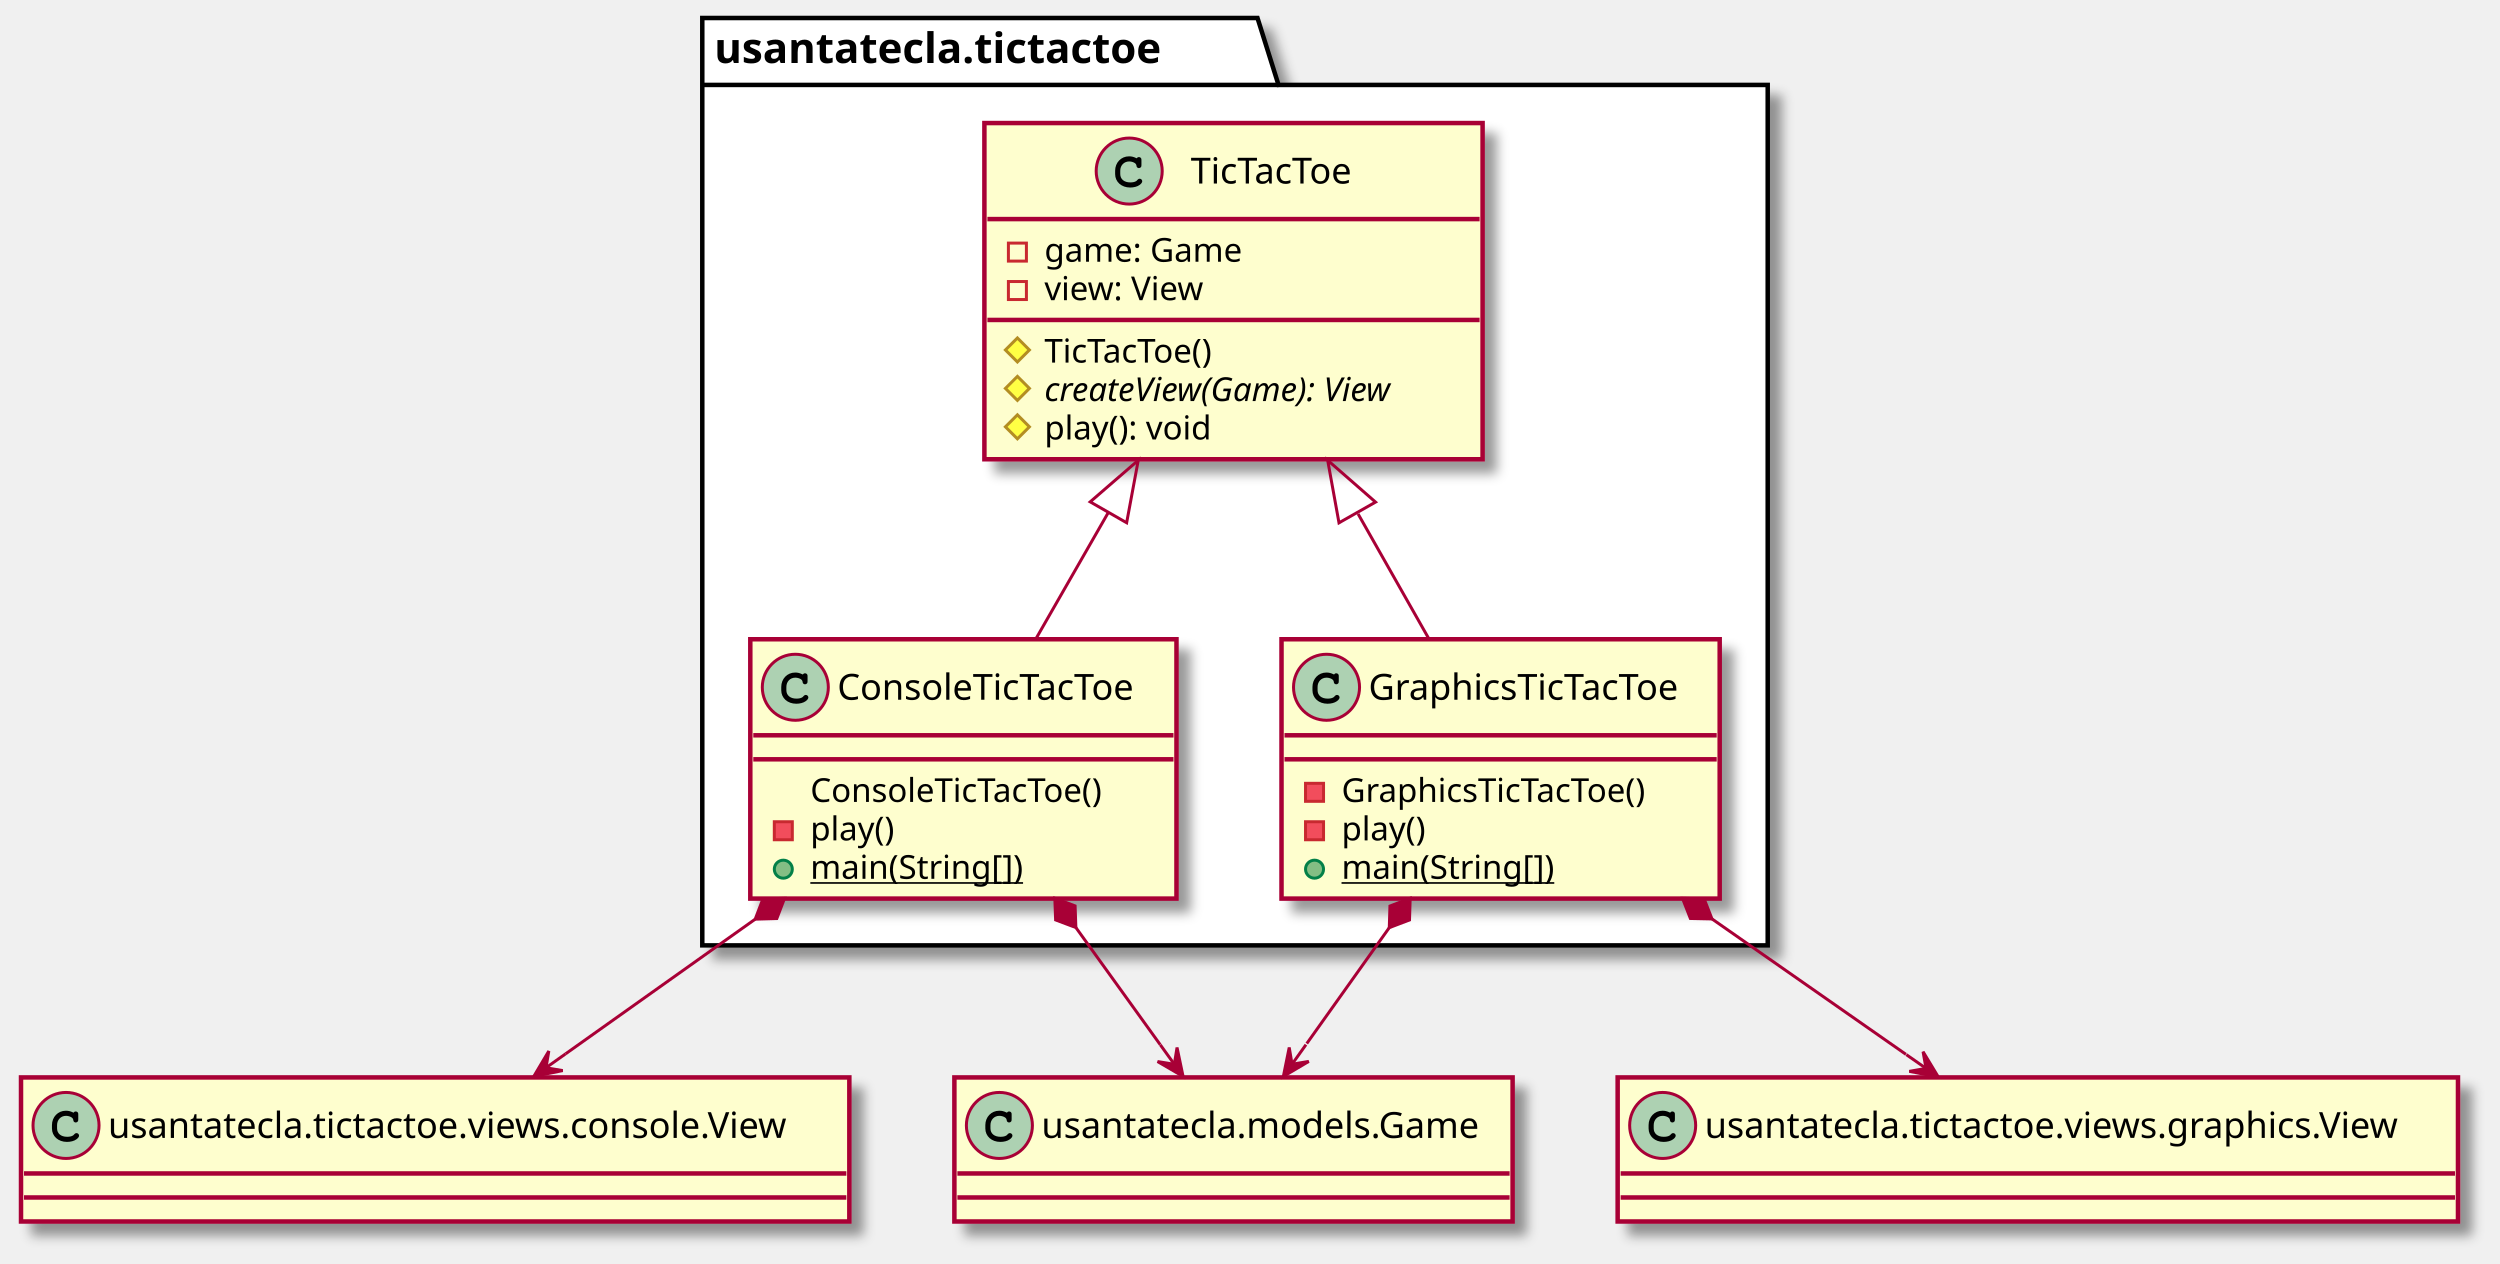
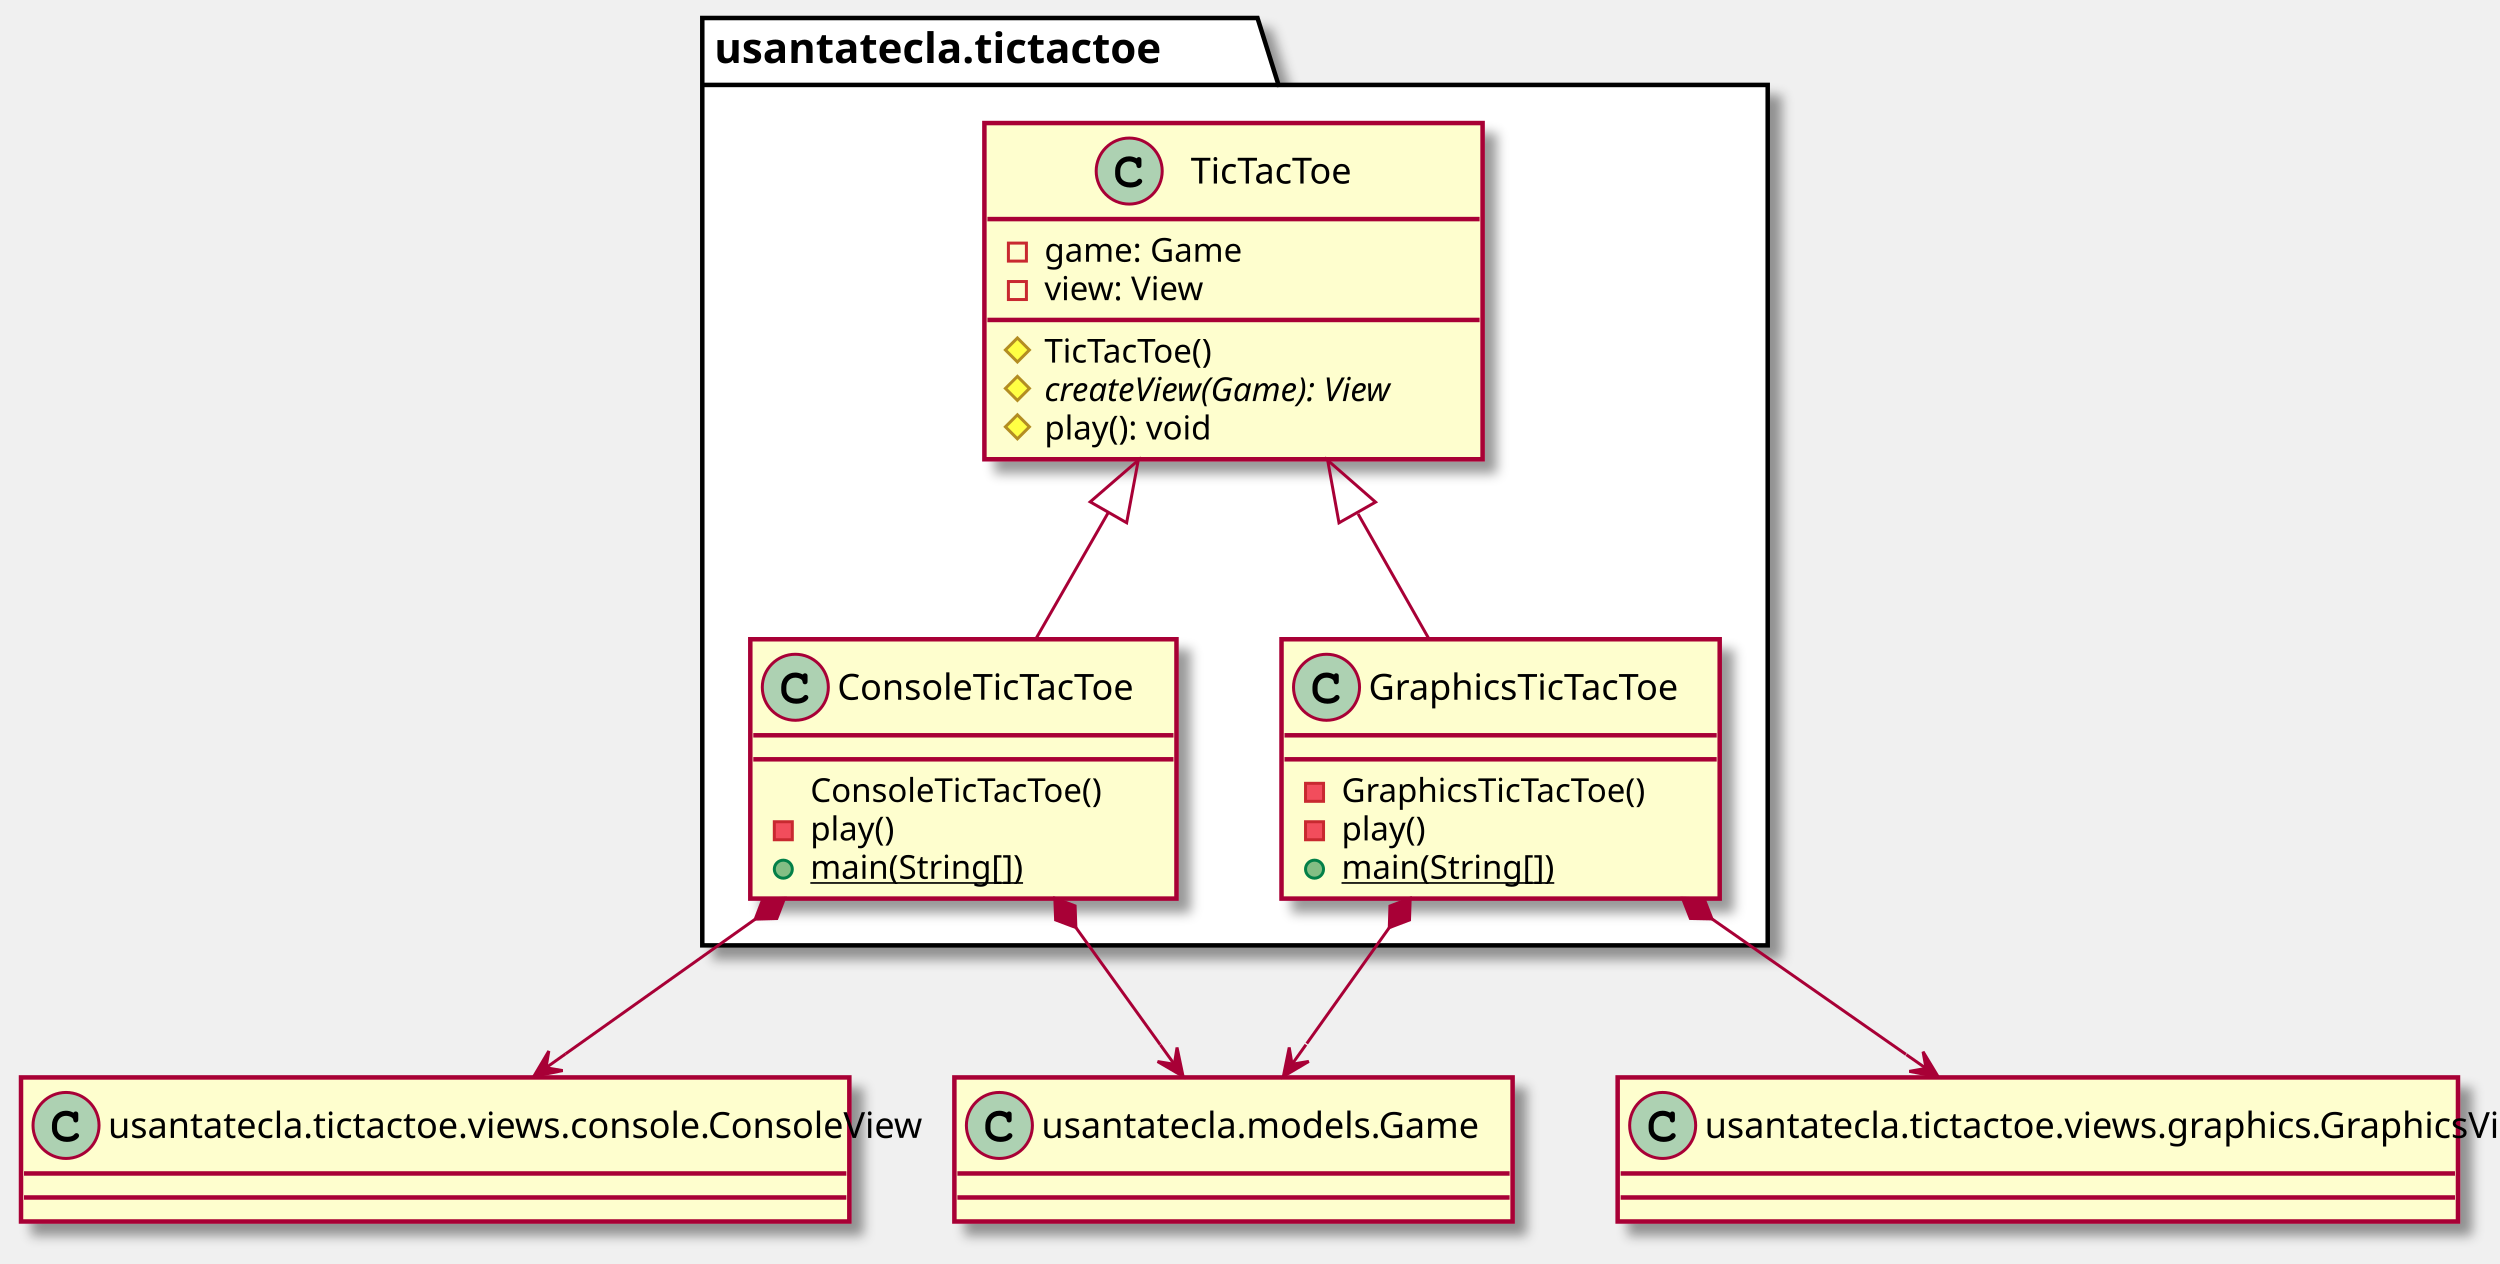
<svg xmlns="http://www.w3.org/2000/svg" contentScriptType="application/ecmascript" contentStyleType="text/css" height="421px" preserveAspectRatio="none" style="width:833px;height:421px;" version="1.1" viewBox="0 0 833 421" width="833px" zoomAndPan="magnify">
  <defs>
    <filter height="300%" id="f1giear9w5ee0y" width="300%" x="-1" y="-1">
      <feGaussianBlur result="blurOut" stdDeviation="2.0" />
      <feColorMatrix in="blurOut" result="blurOut2" type="matrix" values="0 0 0 0 0 0 0 0 0 0 0 0 0 0 0 0 0 0 .4 0" />
      <feOffset dx="4.0" dy="4.0" in="blurOut2" result="blurOut3" />
      <feBlend in="SourceGraphic" in2="blurOut3" mode="normal" />
    </filter>
  </defs>
  <g>
    <polygon fill="#FFFFFF" filter="url(#f1giear9w5ee0y)" points="234,6,419,6,426,28.297,589,28.297,589,315,234,315,234,6" style="stroke: #000000; stroke-width: 1.5;" />
    <line style="stroke: #000000; stroke-width: 1.5;" x1="234" x2="426" y1="28.297" y2="28.297" />
    <text fill="#000000" font-family="sans-serif" font-size="14" font-weight="bold" lengthAdjust="spacingAndGlyphs" textLength="179" x="238" y="20.995">usantatecla.tictactoe</text>
    <rect codeLine="1" fill="#FEFECE" filter="url(#f1giear9w5ee0y)" height="86.414" id="usantatecla.tictactoe.ConsoleTicTacToe" style="stroke: #A80036; stroke-width: 1.5;" width="142" x="250" y="213" />
    <ellipse cx="265" cy="229" fill="#ADD1B2" rx="11" ry="11" style="stroke: #A80036; stroke-width: 1.0;" />
    <path d="M267.344,224.672 C266.406,224.234 265.812,224.094 264.938,224.094 C262.312,224.094 260.312,226.172 260.312,228.891 L260.312,230.016 C260.312,232.594 262.422,234.484 265.312,234.484 C266.531,234.484 267.688,234.188 268.438,233.641 C269.016,233.234 269.344,232.781 269.344,232.391 C269.344,231.938 268.953,231.547 268.484,231.547 C268.266,231.547 268.062,231.625 267.875,231.812 C267.422,232.297 267.422,232.297 267.234,232.391 C266.812,232.656 266.125,232.781 265.359,232.781 C263.312,232.781 262.016,231.688 262.016,229.984 L262.016,228.891 C262.016,227.109 263.266,225.797 265,225.797 C265.578,225.797 266.188,225.953 266.656,226.203 C267.141,226.484 267.312,226.703 267.406,227.109 C267.469,227.516 267.5,227.641 267.641,227.766 C267.781,227.906 268.016,228.016 268.234,228.016 C268.5,228.016 268.766,227.875 268.938,227.656 C269.047,227.5 269.078,227.312 269.078,226.891 L269.078,225.469 C269.078,225.031 269.062,224.906 268.969,224.75 C268.812,224.484 268.531,224.344 268.234,224.344 C267.938,224.344 267.734,224.438 267.516,224.75 L267.344,224.672 Z " />
    <text fill="#000000" font-family="sans-serif" font-size="12" lengthAdjust="spacingAndGlyphs" textLength="110" x="279" y="233.154">ConsoleTicTacToe</text>
    <line style="stroke: #A80036; stroke-width: 1.5;" x1="251" x2="391" y1="245" y2="245" />
    <line style="stroke: #A80036; stroke-width: 1.5;" x1="251" x2="391" y1="253" y2="253" />
    <text fill="#000000" font-family="sans-serif" font-size="11" lengthAdjust="spacingAndGlyphs" textLength="112" x="270" y="267.21">ConsoleTicTacToe()</text>
    <rect fill="#F24D5C" height="6" style="stroke: #C82930; stroke-width: 1.0;" width="6" x="258" y="273.805" />
    <text fill="#000000" font-family="sans-serif" font-size="11" lengthAdjust="spacingAndGlyphs" textLength="32" x="270" y="280.015">play()</text>
    <ellipse cx="261" cy="289.609" fill="#84BE84" rx="3" ry="3" style="stroke: #038048; stroke-width: 1.0;" />
    <text fill="#000000" font-family="sans-serif" font-size="11" lengthAdjust="spacingAndGlyphs" text-decoration="underline" textLength="77" x="270" y="292.82">main(String[])</text>
    <rect codeLine="9" fill="#FEFECE" filter="url(#f1giear9w5ee0y)" height="86.414" id="usantatecla.tictactoe.GraphicsTicTacToe" style="stroke: #A80036; stroke-width: 1.5;" width="146" x="427" y="213" />
    <ellipse cx="442" cy="229" fill="#ADD1B2" rx="11" ry="11" style="stroke: #A80036; stroke-width: 1.0;" />
    <path d="M444.344,224.672 C443.406,224.234 442.812,224.094 441.938,224.094 C439.312,224.094 437.312,226.172 437.312,228.891 L437.312,230.016 C437.312,232.594 439.422,234.484 442.312,234.484 C443.531,234.484 444.688,234.188 445.438,233.641 C446.016,233.234 446.344,232.781 446.344,232.391 C446.344,231.938 445.953,231.547 445.484,231.547 C445.266,231.547 445.062,231.625 444.875,231.812 C444.422,232.297 444.422,232.297 444.234,232.391 C443.812,232.656 443.125,232.781 442.359,232.781 C440.312,232.781 439.016,231.688 439.016,229.984 L439.016,228.891 C439.016,227.109 440.266,225.797 442,225.797 C442.578,225.797 443.188,225.953 443.656,226.203 C444.141,226.484 444.312,226.703 444.406,227.109 C444.469,227.516 444.5,227.641 444.641,227.766 C444.781,227.906 445.016,228.016 445.234,228.016 C445.5,228.016 445.766,227.875 445.938,227.656 C446.047,227.5 446.078,227.312 446.078,226.891 L446.078,225.469 C446.078,225.031 446.062,224.906 445.969,224.75 C445.812,224.484 445.531,224.344 445.234,224.344 C444.938,224.344 444.734,224.438 444.516,224.75 L444.344,224.672 Z " />
    <text fill="#000000" font-family="sans-serif" font-size="12" lengthAdjust="spacingAndGlyphs" textLength="114" x="456" y="233.154">GraphicsTicTacToe</text>
    <line style="stroke: #A80036; stroke-width: 1.5;" x1="428" x2="572" y1="245" y2="245" />
    <line style="stroke: #A80036; stroke-width: 1.5;" x1="428" x2="572" y1="253" y2="253" />
    <rect fill="#F24D5C" height="6" style="stroke: #C82930; stroke-width: 1.0;" width="6" x="435" y="261" />
    <text fill="#000000" font-family="sans-serif" font-size="11" lengthAdjust="spacingAndGlyphs" textLength="115" x="447" y="267.21">GraphicsTicTacToe()</text>
    <rect fill="#F24D5C" height="6" style="stroke: #C82930; stroke-width: 1.0;" width="6" x="435" y="273.805" />
    <text fill="#000000" font-family="sans-serif" font-size="11" lengthAdjust="spacingAndGlyphs" textLength="32" x="447" y="280.015">play()</text>
    <ellipse cx="438" cy="289.609" fill="#84BE84" rx="3" ry="3" style="stroke: #038048; stroke-width: 1.0;" />
    <text fill="#000000" font-family="sans-serif" font-size="11" lengthAdjust="spacingAndGlyphs" text-decoration="underline" textLength="77" x="447" y="292.82">main(String[])</text>
    <rect codeLine="17" fill="#FEFECE" filter="url(#f1giear9w5ee0y)" height="112.023" id="usantatecla.tictactoe.TicTacToe" style="stroke: #A80036; stroke-width: 1.5;" width="166" x="328" y="41" />
    <ellipse cx="376.25" cy="57" fill="#ADD1B2" rx="11" ry="11" style="stroke: #A80036; stroke-width: 1.0;" />
    <path d="M378.594,52.672 C377.656,52.234 377.062,52.094 376.188,52.094 C373.562,52.094 371.562,54.172 371.562,56.891 L371.562,58.016 C371.562,60.594 373.672,62.484 376.562,62.484 C377.781,62.484 378.938,62.188 379.688,61.641 C380.266,61.234 380.594,60.781 380.594,60.391 C380.594,59.938 380.203,59.547 379.734,59.547 C379.516,59.547 379.312,59.625 379.125,59.812 C378.672,60.297 378.672,60.297 378.484,60.391 C378.062,60.656 377.375,60.781 376.609,60.781 C374.562,60.781 373.266,59.688 373.266,57.984 L373.266,56.891 C373.266,55.109 374.516,53.797 376.25,53.797 C376.828,53.797 377.438,53.953 377.906,54.203 C378.391,54.484 378.562,54.703 378.656,55.109 C378.719,55.516 378.75,55.641 378.891,55.766 C379.031,55.906 379.266,56.016 379.484,56.016 C379.75,56.016 380.016,55.875 380.188,55.656 C380.297,55.5 380.328,55.312 380.328,54.891 L380.328,53.469 C380.328,53.031 380.312,52.906 380.219,52.75 C380.062,52.484 379.781,52.344 379.484,52.344 C379.188,52.344 378.984,52.438 378.766,52.75 L378.594,52.672 Z " />
    <text fill="#000000" font-family="sans-serif" font-size="12" lengthAdjust="spacingAndGlyphs" textLength="61" x="396.75" y="61.154">TicTacToe</text>
    <line style="stroke: #A80036; stroke-width: 1.5;" x1="329" x2="493" y1="73" y2="73" />
    <rect fill="none" height="6" style="stroke: #C82930; stroke-width: 1.0;" width="6" x="336" y="81" />
    <text fill="#000000" font-family="sans-serif" font-size="11" lengthAdjust="spacingAndGlyphs" textLength="75" x="348" y="87.21">game: Game</text>
    <rect fill="none" height="6" style="stroke: #C82930; stroke-width: 1.0;" width="6" x="336" y="93.805" />
    <text fill="#000000" font-family="sans-serif" font-size="11" lengthAdjust="spacingAndGlyphs" textLength="62" x="348" y="100.015">view: View</text>
    <line style="stroke: #A80036; stroke-width: 1.5;" x1="329" x2="493" y1="106.609" y2="106.609" />
    <polygon fill="#FFFF44" points="339,112.609,343,116.609,339,120.609,335,116.609" style="stroke: #B38D22; stroke-width: 1.0;" />
    <text fill="#000000" font-family="sans-serif" font-size="11" lengthAdjust="spacingAndGlyphs" textLength="66" x="348" y="120.82">TicTacToe()</text>
    <polygon fill="#FFFF44" points="339,125.414,343,129.414,339,133.414,335,129.414" style="stroke: #B38D22; stroke-width: 1.0;" />
    <text fill="#000000" font-family="sans-serif" font-size="11" font-style="italic" lengthAdjust="spacingAndGlyphs" textLength="140" x="348" y="133.625">createView(Game): View</text>
    <polygon fill="#FFFF44" points="339,138.219,343,142.219,339,146.219,335,142.219" style="stroke: #B38D22; stroke-width: 1.0;" />
    <text fill="#000000" font-family="sans-serif" font-size="11" lengthAdjust="spacingAndGlyphs" textLength="63" x="348" y="146.429">play(): void</text>
    <rect codeLine="28" fill="#FEFECE" filter="url(#f1giear9w5ee0y)" height="48" id="Game" style="stroke: #A80036; stroke-width: 1.5;" width="186" x="318" y="359" />
    <ellipse cx="333" cy="375" fill="#ADD1B2" rx="11" ry="11" style="stroke: #A80036; stroke-width: 1.0;" />
    <path d="M335.344,370.672 C334.406,370.234 333.812,370.094 332.938,370.094 C330.312,370.094 328.312,372.172 328.312,374.891 L328.312,376.016 C328.312,378.594 330.422,380.484 333.312,380.484 C334.531,380.484 335.688,380.188 336.438,379.641 C337.016,379.234 337.344,378.781 337.344,378.391 C337.344,377.938 336.953,377.547 336.484,377.547 C336.266,377.547 336.062,377.625 335.875,377.812 C335.422,378.297 335.422,378.297 335.234,378.391 C334.812,378.656 334.125,378.781 333.359,378.781 C331.312,378.781 330.016,377.688 330.016,375.984 L330.016,374.891 C330.016,373.109 331.266,371.797 333,371.797 C333.578,371.797 334.188,371.953 334.656,372.203 C335.141,372.484 335.312,372.703 335.406,373.109 C335.469,373.516 335.5,373.641 335.641,373.766 C335.781,373.906 336.016,374.016 336.234,374.016 C336.5,374.016 336.766,373.875 336.938,373.656 C337.047,373.5 337.078,373.312 337.078,372.891 L337.078,371.469 C337.078,371.031 337.062,370.906 336.969,370.75 C336.812,370.484 336.531,370.344 336.234,370.344 C335.938,370.344 335.734,370.438 335.516,370.75 L335.344,370.672 Z " />
    <text fill="#000000" font-family="sans-serif" font-size="12" lengthAdjust="spacingAndGlyphs" textLength="154" x="347" y="379.154">usantatecla.models.Game</text>
    <line style="stroke: #A80036; stroke-width: 1.5;" x1="319" x2="503" y1="391" y2="391" />
    <line style="stroke: #A80036; stroke-width: 1.5;" x1="319" x2="503" y1="399" y2="399" />
    <rect codeLine="29" fill="#FEFECE" filter="url(#f1giear9w5ee0y)" height="48" id="consoleView" style="stroke: #A80036; stroke-width: 1.5;" width="276" x="7" y="359" />
    <ellipse cx="22" cy="375" fill="#ADD1B2" rx="11" ry="11" style="stroke: #A80036; stroke-width: 1.0;" />
    <path d="M24.344,370.672 C23.406,370.234 22.812,370.094 21.938,370.094 C19.312,370.094 17.312,372.172 17.312,374.891 L17.312,376.016 C17.312,378.594 19.422,380.484 22.312,380.484 C23.531,380.484 24.688,380.188 25.438,379.641 C26.016,379.234 26.344,378.781 26.344,378.391 C26.344,377.938 25.953,377.547 25.484,377.547 C25.266,377.547 25.062,377.625 24.875,377.812 C24.422,378.297 24.422,378.297 24.234,378.391 C23.812,378.656 23.125,378.781 22.359,378.781 C20.312,378.781 19.016,377.688 19.016,375.984 L19.016,374.891 C19.016,373.109 20.266,371.797 22,371.797 C22.578,371.797 23.188,371.953 23.656,372.203 C24.141,372.484 24.312,372.703 24.406,373.109 C24.469,373.516 24.5,373.641 24.641,373.766 C24.781,373.906 25.016,374.016 25.234,374.016 C25.5,374.016 25.766,373.875 25.938,373.656 C26.047,373.5 26.078,373.312 26.078,372.891 L26.078,371.469 C26.078,371.031 26.062,370.906 25.969,370.75 C25.812,370.484 25.531,370.344 25.234,370.344 C24.938,370.344 24.734,370.438 24.516,370.75 L24.344,370.672 Z " />
-     <text fill="#000000" font-family="sans-serif" font-size="12" lengthAdjust="spacingAndGlyphs" textLength="244" x="36" y="379.154">usantatecla.tictactoe.views.console.View</text>
+     <text fill="#000000" font-family="sans-serif" font-size="12" lengthAdjust="spacingAndGlyphs" textLength="244" x="36" y="379.154">usantatecla.tictactoe.views.console.ConsoleView</text>
    <line style="stroke: #A80036; stroke-width: 1.5;" x1="8" x2="282" y1="391" y2="391" />
    <line style="stroke: #A80036; stroke-width: 1.5;" x1="8" x2="282" y1="399" y2="399" />
    <rect codeLine="30" fill="#FEFECE" filter="url(#f1giear9w5ee0y)" height="48" id="graphicsView" style="stroke: #A80036; stroke-width: 1.5;" width="280" x="539" y="359" />
    <ellipse cx="554" cy="375" fill="#ADD1B2" rx="11" ry="11" style="stroke: #A80036; stroke-width: 1.0;" />
    <path d="M556.344,370.672 C555.406,370.234 554.812,370.094 553.938,370.094 C551.312,370.094 549.312,372.172 549.312,374.891 L549.312,376.016 C549.312,378.594 551.422,380.484 554.312,380.484 C555.531,380.484 556.688,380.188 557.438,379.641 C558.016,379.234 558.344,378.781 558.344,378.391 C558.344,377.938 557.953,377.547 557.484,377.547 C557.266,377.547 557.062,377.625 556.875,377.812 C556.422,378.297 556.422,378.297 556.234,378.391 C555.812,378.656 555.125,378.781 554.359,378.781 C552.312,378.781 551.016,377.688 551.016,375.984 L551.016,374.891 C551.016,373.109 552.266,371.797 554,371.797 C554.578,371.797 555.188,371.953 555.656,372.203 C556.141,372.484 556.312,372.703 556.406,373.109 C556.469,373.516 556.5,373.641 556.641,373.766 C556.781,373.906 557.016,374.016 557.234,374.016 C557.5,374.016 557.766,373.875 557.938,373.656 C558.047,373.5 558.078,373.312 558.078,372.891 L558.078,371.469 C558.078,371.031 558.062,370.906 557.969,370.75 C557.812,370.484 557.531,370.344 557.234,370.344 C556.938,370.344 556.734,370.438 556.516,370.75 L556.344,370.672 Z " />
-     <text fill="#000000" font-family="sans-serif" font-size="12" lengthAdjust="spacingAndGlyphs" textLength="248" x="568" y="379.154">usantatecla.tictactoe.views.graphics.View</text>
+     <text fill="#000000" font-family="sans-serif" font-size="12" lengthAdjust="spacingAndGlyphs" textLength="248" x="568" y="379.154">usantatecla.tictactoe.views.graphics.GraphicsView</text>
    <line style="stroke: #A80036; stroke-width: 1.5;" x1="540" x2="818" y1="391" y2="391" />
    <line style="stroke: #A80036; stroke-width: 1.5;" x1="540" x2="818" y1="399" y2="399" />
    <path codeLine="25" d="M369.299,170.745 C361.001,185.22 352.553,199.957 345.092,212.974 " fill="none" id="usantatecla.tictactoe.TicTacToe-backto-usantatecla.tictactoe.ConsoleTicTacToe" style="stroke: #A80036; stroke-width: 1.0;" />
    <polygon fill="none" points="363.25,167.222,379.269,153.352,375.396,174.185,363.25,167.222" style="stroke: #A80036; stroke-width: 1.0;" />
    <path codeLine="26" d="M452.508,171.222 C460.627,185.543 468.878,200.1 476.176,212.974 " fill="none" id="usantatecla.tictactoe.TicTacToe-backto-usantatecla.tictactoe.GraphicsTicTacToe" style="stroke: #A80036; stroke-width: 1.0;" />
    <polygon fill="none" points="446.152,174.203,442.378,153.352,458.331,167.299,446.152,174.203" style="stroke: #A80036; stroke-width: 1.0;" />
    <path codeLine="32" d="M358.482,309.057 C358.482,309.057 378.185,336.423 386.58,348.083 " fill="none" id="usantatecla.tictactoe.ConsoleTicTacToe-Game" style="stroke: #A80036; stroke-width: 1.0;" />
    <polygon fill="#A80036" points="394.204,358.672,392.191,349.031,391.283,354.614,385.699,353.705,394.204,358.672" style="stroke: #A80036; stroke-width: 1.0;" />
    <line style="stroke: #A80036; stroke-width: 1.0;" x1="391.283" x2="386.608" y1="354.614" y2="348.122" />
    <polygon fill="#A80036" points="351.47,299.319,351.73,306.525,358.482,309.057,358.222,301.851,351.47,299.319" style="stroke: #A80036; stroke-width: 1.0;" />
    <path codeLine="33" d="M462.909,309.094 C462.909,309.094 443.647,336.148 435.406,347.722 " fill="none" id="usantatecla.tictactoe.GraphicsTicTacToe-Game" style="stroke: #A80036; stroke-width: 1.0;" />
    <polygon fill="#A80036" points="427.61,358.672,436.089,353.66,430.51,354.599,429.572,349.02,427.61,358.672" style="stroke: #A80036; stroke-width: 1.0;" />
    <line style="stroke: #A80036; stroke-width: 1.0;" x1="430.51" x2="435.149" y1="354.599" y2="348.082" />
    <polygon fill="#A80036" points="469.869,299.319,463.13,301.887,462.909,309.094,469.647,306.527,469.869,299.319" style="stroke: #A80036; stroke-width: 1.0;" />
    <path codeLine="34" d="M251.63,306.267 C251.63,306.267 207.238,337.797 188.446,351.143 " fill="none" id="usantatecla.tictactoe.ConsoleTicTacToe-consoleView" style="stroke: #A80036; stroke-width: 1.0;" />
    <polygon fill="#A80036" points="177.846,358.672,187.5,356.721,181.922,355.776,182.867,350.199,177.846,358.672" style="stroke: #A80036; stroke-width: 1.0;" />
    <line style="stroke: #A80036; stroke-width: 1.0;" x1="181.922" x2="188.445" y1="355.776" y2="351.144" />
    <polygon fill="#A80036" points="261.414,299.319,254.206,299.532,251.63,306.267,258.838,306.054,261.414,299.319" style="stroke: #A80036; stroke-width: 1.0;" />
    <path codeLine="35" d="M570.44,306.189 C570.44,306.189 615.904,337.938 635.053,351.31 " fill="none" id="usantatecla.tictactoe.GraphicsTicTacToe-graphicsView" style="stroke: #A80036; stroke-width: 1.0;" />
    <polygon fill="#A80036" points="645.849,358.85,640.76,350.418,641.75,355.987,636.18,356.977,645.849,358.85" style="stroke: #A80036; stroke-width: 1.0;" />
    <line style="stroke: #A80036; stroke-width: 1.0;" x1="641.75" x2="635.191" y1="355.987" y2="351.407" />
    <polygon fill="#A80036" points="560.601,299.319,563.23,306.034,570.44,306.189,567.81,299.475,560.601,299.319" style="stroke: #A80036; stroke-width: 1.0;" />
  </g>
</svg>
